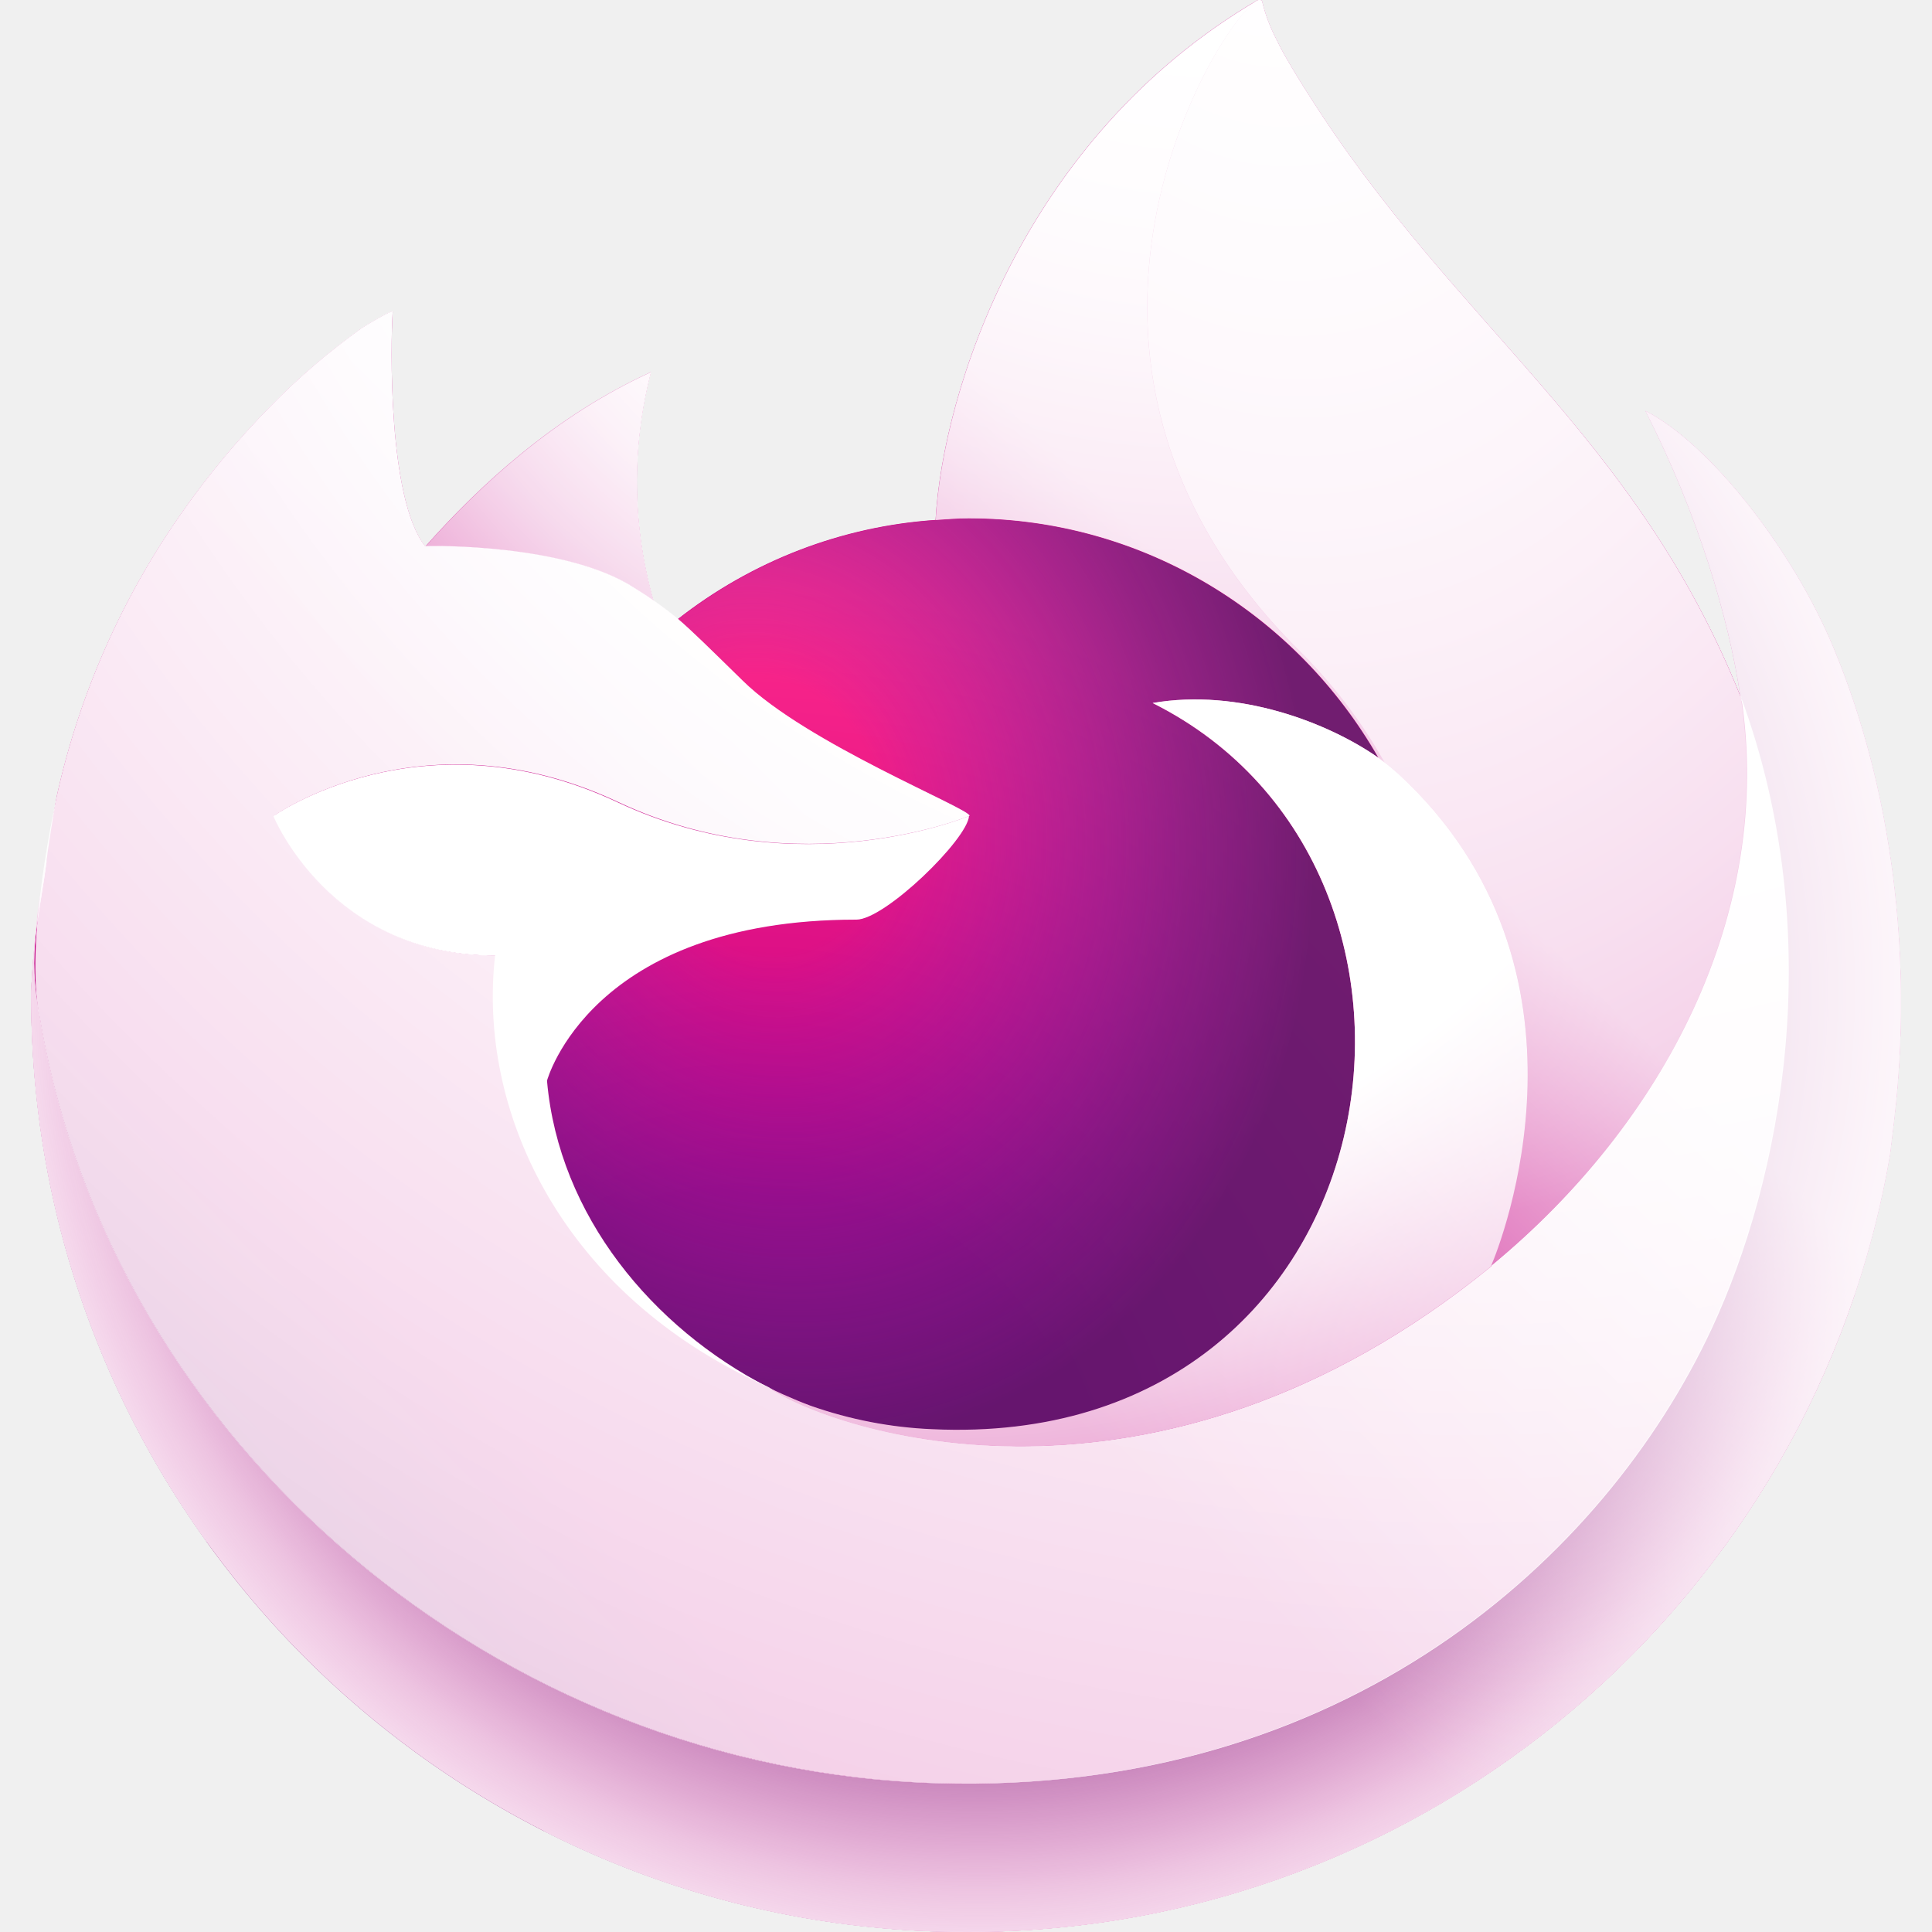
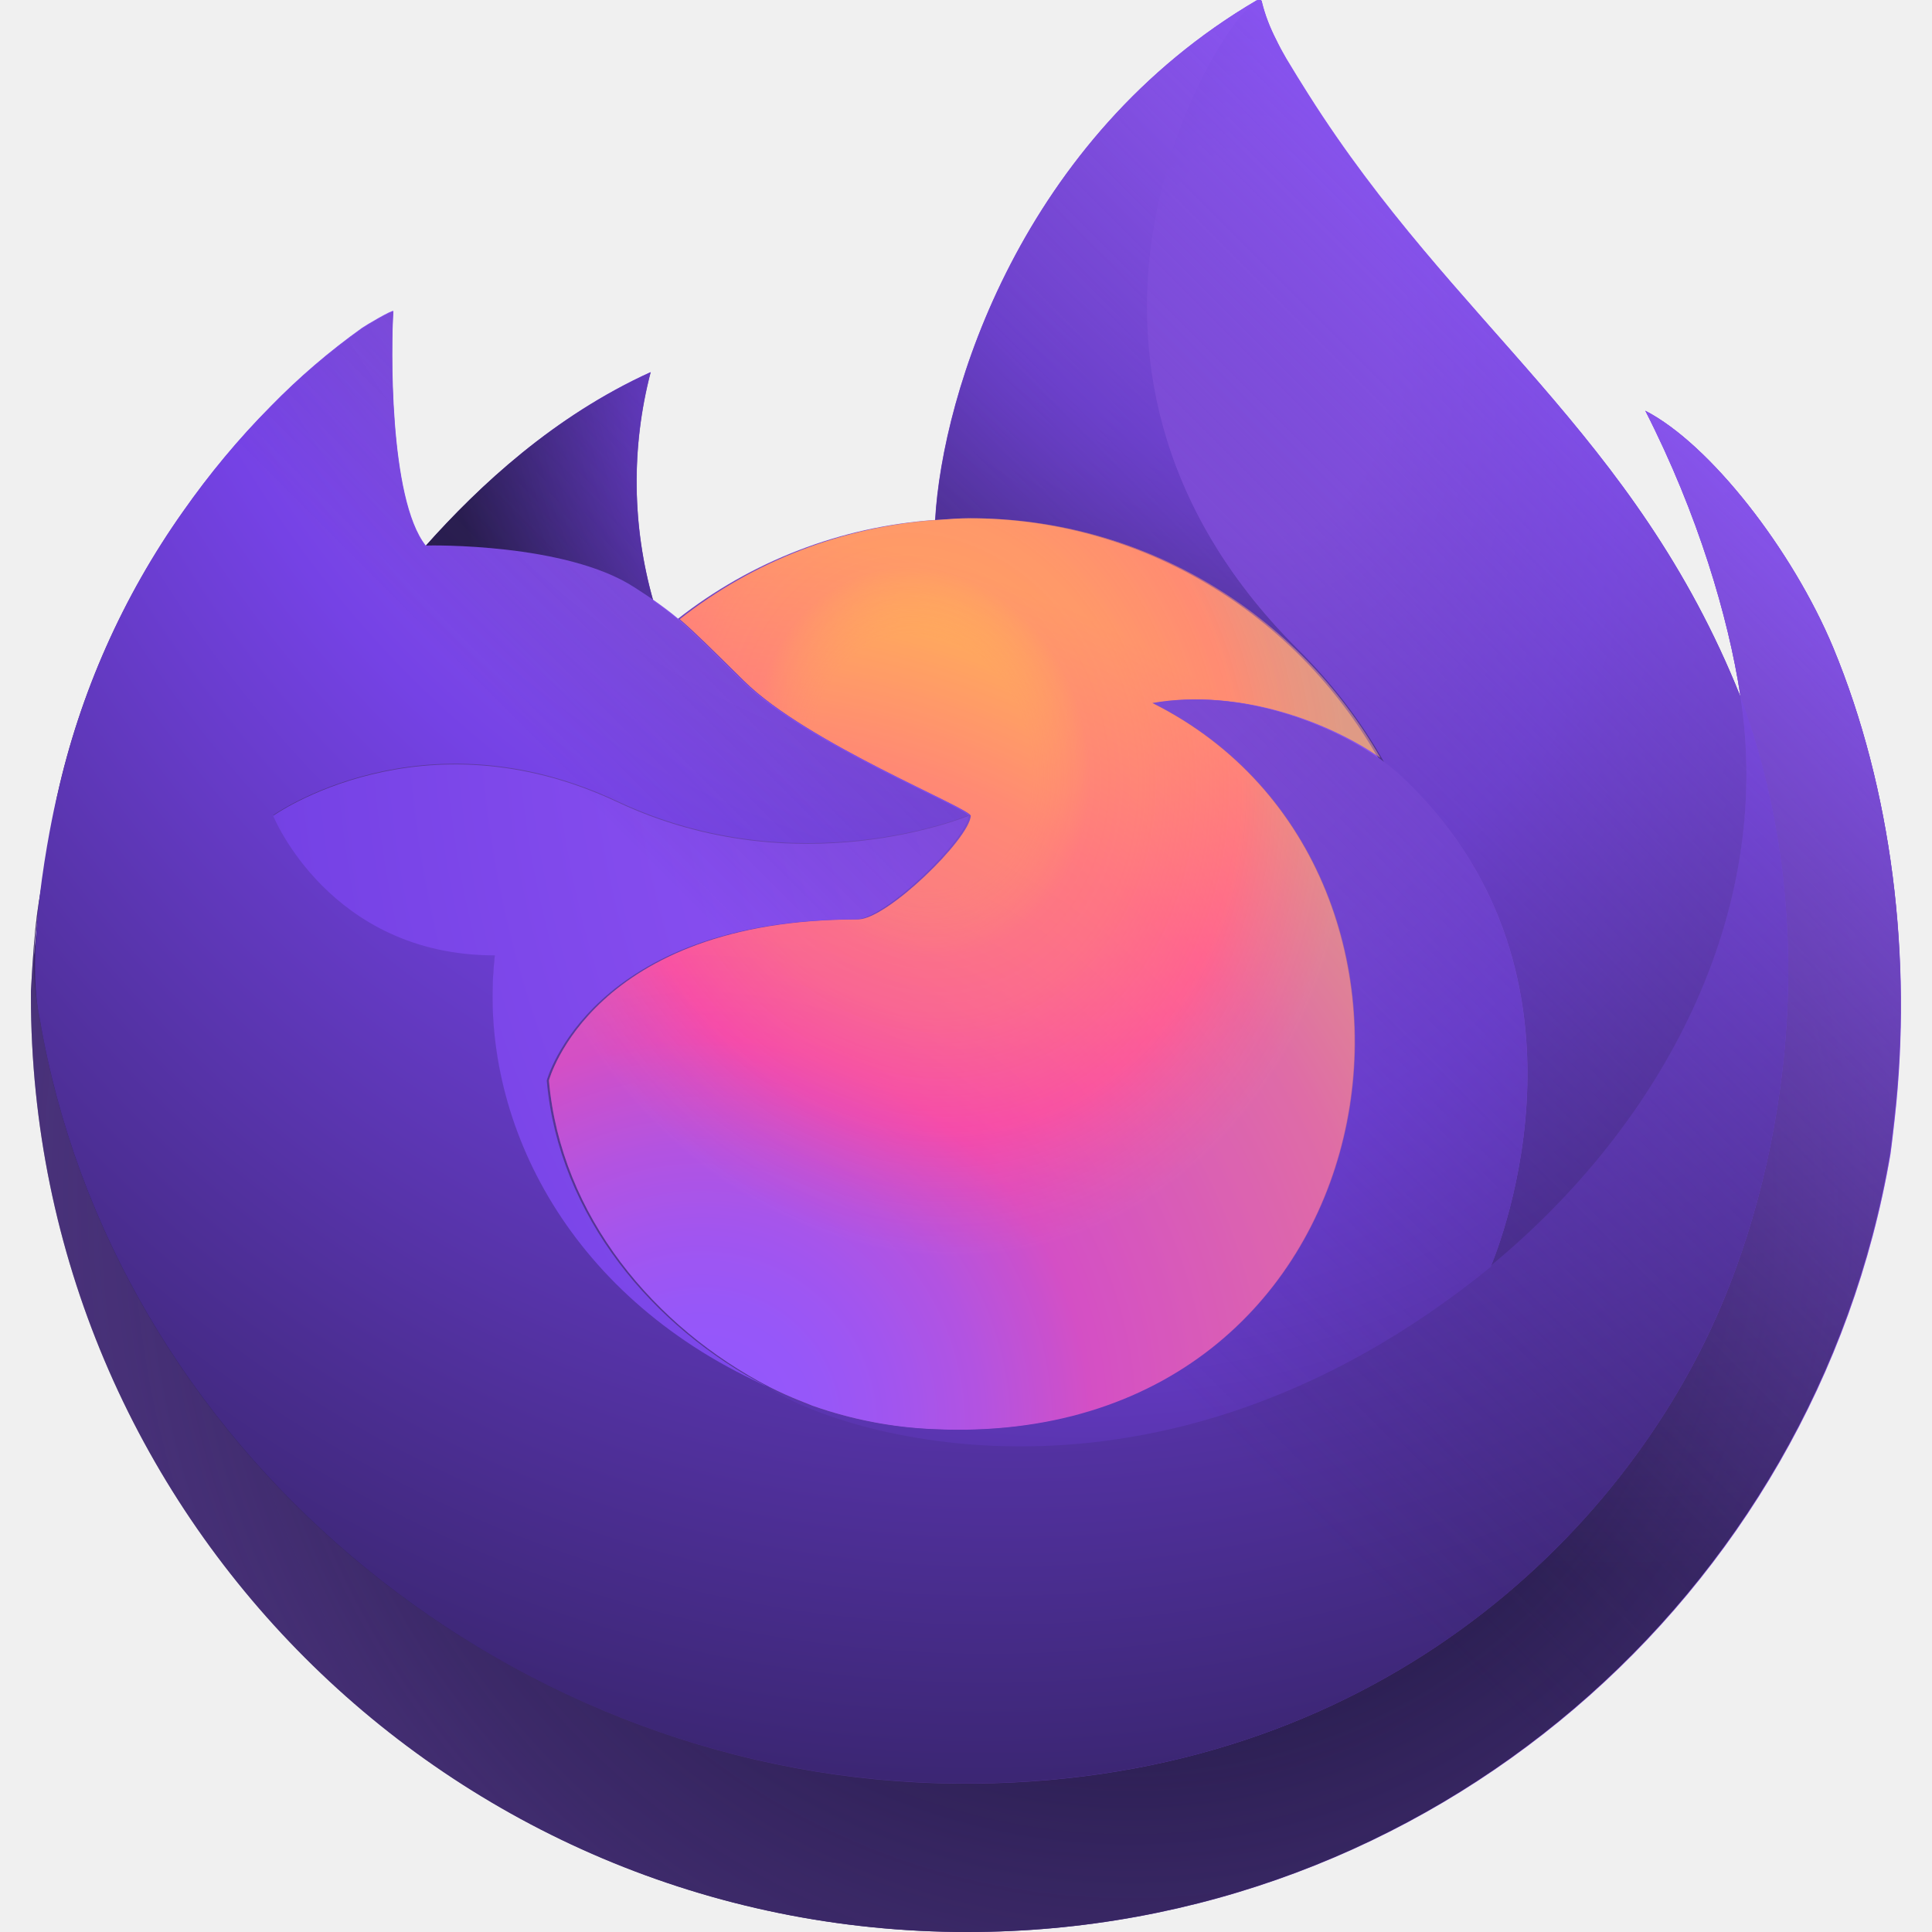
- <svg xmlns="http://www.w3.org/2000/svg" xmlns:xlink="http://www.w3.org/1999/xlink" xml:space="preserve" viewBox="0 0 80 80" width="80" height="80">
-   <linearGradient id="a" x1="70.786" x2="6.441" y1="489.613" y2="427.532" gradientTransform="matrix(1 0 0 -1 0 501.9999)" gradientUnits="userSpaceOnUse">
-     <stop offset="0" stop-color="#c60084" />
-     <stop offset=".76" stop-color="#c60084" />
-     <stop offset="1" stop-color="#4e1a69" />
+ <svg xmlns="http://www.w3.org/2000/svg" width="80" height="80" viewBox="0 0 80 80">
+   <linearGradient id="a" x1="74.808" x2="7.74" y1="738.545" y2="780.792" gradientTransform="translate(0 -718)" gradientUnits="userSpaceOnUse">
+     <stop offset="0" stop-color="#9658f9" />
+     <stop offset=".13" stop-color="#9356f4" />
+     <stop offset=".29" stop-color="#8951e5" />
+     <stop offset=".46" stop-color="#7a49cd" />
+     <stop offset=".64" stop-color="#643dab" />
+     <stop offset=".82" stop-color="#492e81" />
+     <stop offset="1" stop-color="#291d4f" />
  </linearGradient>
-   <path fill="url(#a)" d="M75.92 26.83c-1.68-4.05-5.1-8.43-7.78-9.81 2.18 4.28 3.44 8.56 3.92 11.76 0 0 0 .02.01.06-4.38-10.91-11.81-15.32-17.88-24.91-.31-.48-.61-.97-.91-1.49-.17-.29-.31-.56-.43-.81-.25-.48-.45-1-.58-1.53 0-.05-.04-.1-.09-.1h-.07c-.01 0-.01.01-.02.01s-.02.01-.03.01l.02-.02c-9.74 5.7-13.04 16.25-13.34 21.53-3.89.26-7.61 1.7-10.68 4.11-.32-.27-.66-.52-1-.76-.88-3.09-.92-6.36-.11-9.47-3.98 1.81-7.08 4.68-9.33 7.21h-.02c-1.54-1.95-1.43-8.37-1.34-9.71-.02-.08-1.15.59-1.29.69-1.36.97-2.62 2.05-3.79 3.25-1.32 1.34-2.54 2.8-3.62 4.34-2.49 3.53-4.26 7.52-5.2 11.74-.02.08-.03.17-.05.26-.07.34-.34 2.05-.38 2.42v.09c-.34 1.77-.56 3.55-.64 5.35v.2C1.29 62.65 18.64 80 40.05 80c19.17 0 35.09-13.92 38.21-32.2l.18-1.5c.77-6.64-.09-13.63-2.52-19.47zM31.24 57.17c.18.09.35.18.54.26l.03.02c-.19-.09-.38-.18-.57-.28zm8.87-23.38zm31.97-4.93v-.04.04z" />
-   <defs>
-     <path id="b" d="M75.92 26.83c-1.68-4.05-5.1-8.43-7.78-9.81 2.18 4.28 3.44 8.56 3.92 11.76v.08c3.66 9.91 1.66 20-1.21 26.16-4.44 9.53-15.2 19.3-32.03 18.82-18.16-.51-34.18-14-37.17-31.68-.55-2.79 0-4.2.27-6.46-.33 1.74-.46 2.25-.63 5.35v.2C1.29 62.65 18.64 80 40.05 80c19.17 0 35.09-13.92 38.21-32.2l.18-1.5c.77-6.64-.09-13.63-2.52-19.47z" />
-   </defs>
-   <clipPath id="c">
-     <use xlink:href="#b" overflow="visible" />
-   </clipPath>
-   <g fill="#fff" clip-path="url(#c)">
-     <path d="M1.1 17.02h78.1V80H1.1z" />
-     <path d="M16.81 71.56C12.57 68.11 8.68 64.23 5.22 60c-1.7-2.07-3.28-4.22-4.75-6.43h.47V16.86h78.43v63.3H30.48v.4c-4.85-2.53-9.43-5.55-13.67-9z" />
-     <path d="M39.02 44.26c-7.06-5.73-12.24-13.44-14.86-22.14-.42-1.4-.78-2.82-1.06-4.25-.07-.36-.14-.72-.2-1.08v.07h56.48v35.98H80c-.35.1-.7.19-1.06.28-.71.18-1.42.34-2.14.48-1.43.29-2.87.51-4.33.65-12.03 1.26-24.07-2.34-33.45-9.99z" />
-   </g>
-   <radialGradient id="d" cx="-9422.509" cy="10444.319" r="13.032" gradientTransform="matrix(6.2 0 0 -6.2 58459.879 64796)" gradientUnits="userSpaceOnUse">
-     <stop offset=".3" stop-color="#4e1a69" />
-     <stop offset=".38" stop-color="#830e75" stop-opacity=".6" />
-     <stop offset=".46" stop-color="#b40480" stop-opacity=".24" />
-     <stop offset=".5" stop-color="#c60084" stop-opacity=".1" />
+   <path fill="url(#a)" d="M75.91 26.82c-1.69-4.05-5.1-8.43-7.78-9.81 2.18 4.27 3.44 8.56 3.93 11.76v.06C67.68 17.91 60.24 13.51 54.17 3.92c-.31-.49-.61-.97-.92-1.49-.17-.29-.3-.55-.42-.8-.25-.49-.45-1-.58-1.53 0-.03-.01-.05-.02-.07-.02-.02-.04-.03-.06-.03-.02-.01-.05-.01-.07 0l-.02.01c-.01 0-.02.01-.03.01l.01-.02c-9.74 5.7-13.04 16.25-13.34 21.53-3.89.27-7.61 1.7-10.67 4.11-.32-.27-.66-.52-1-.76-.88-3.09-.92-6.36-.11-9.47-3.98 1.81-7.08 4.68-9.33 7.21h.01c-1.54-1.95-1.43-8.37-1.34-9.71-.02-.08-1.15.59-1.29.69-1.36.97-2.62 2.05-3.79 3.25-1.33 1.34-2.54 2.8-3.62 4.34-2.5 3.53-4.27 7.52-5.21 11.74-.02.08-.03.17-.05.26-.07.34-.34 2.05-.38 2.42v.08c-.34 1.76-.55 3.55-.63 5.35v.2C1.31 62.65 18.66 80 40.07 80c19.17 0 35.09-13.92 38.21-32.2.07-.49.12-.99.18-1.49.74-6.66-.13-13.65-2.55-19.49zM31.23 57.16c.18.09.35.18.54.26l.03.02c-.19-.09-.38-.19-.57-.28zm40.84-28.31v-.04.04z" />
+   <radialGradient id="b" cx="-711.744" cy="-14.957" r="1.333" gradientTransform="matrix(-23.5301 55.8694 -59 -24.8486 -17564.713 39405.77)" gradientUnits="userSpaceOnUse">
+     <stop offset="0" stop-color="#9658f9" />
+     <stop offset=".65" stop-color="#291d4f" />
  </radialGradient>
-   <path fill="url(#d)" d="M75.92 26.83c-1.68-4.05-5.1-8.43-7.78-9.81 2.18 4.28 3.44 8.56 3.92 11.76v.08c3.66 9.91 1.66 20-1.21 26.16-4.44 9.53-15.2 19.3-32.03 18.82-18.16-.51-34.18-14-37.17-31.68-.55-2.79 0-4.2.27-6.46-.33 1.74-.46 2.25-.63 5.35v.2C1.29 62.65 18.64 80 40.05 80c19.17 0 35.09-13.92 38.21-32.2l.18-1.5c.77-6.64-.09-13.63-2.52-19.47z" />
-   <radialGradient id="e" cx="-9421.059" cy="10452.494" r="9.44" gradientTransform="matrix(6.2 0 0 -6.2 58459.879 64796)" gradientUnits="userSpaceOnUse">
-     <stop offset=".17" stop-color="#fff" />
-     <stop offset=".25" stop-color="#fefbfd" />
-     <stop offset=".32" stop-color="#fcf0f8" />
-     <stop offset=".39" stop-color="#f7ddee" />
-     <stop offset=".45" stop-color="#f1c2e1" />
-     <stop offset=".52" stop-color="#e99fd1" />
-     <stop offset=".59" stop-color="#e074bc" />
-     <stop offset=".65" stop-color="#d543a4" />
-     <stop offset=".71" stop-color="#ca138d" />
-     <stop offset=".86" stop-color="#4e1a69" />
+   <path fill="url(#b)" d="M75.91 26.82c-1.69-4.05-5.1-8.43-7.78-9.81 2.18 4.27 3.44 8.56 3.93 11.76v.08c3.66 9.91 1.66 20-1.21 26.16-4.44 9.53-15.2 19.3-32.02 18.83-18.18-.52-34.2-14.01-37.19-31.69-.55-2.79 0-4.2.27-6.46-.33 1.74-.46 2.25-.63 5.35v.2C1.28 62.65 18.63 80 40.04 80c19.17 0 35.09-13.92 38.21-32.2.07-.5.12-.99.18-1.49.77-6.66-.1-13.65-2.52-19.49z" />
+   <radialGradient id="c" cx="-705.934" cy="12.062" r="1.333" gradientTransform="translate(42793.129 -680.7689) scale(60.5531)" gradientUnits="userSpaceOnUse">
+     <stop offset=".25" stop-color="#ab71ff" stop-opacity="0" />
+     <stop offset=".42" stop-color="#9462e0" stop-opacity=".18" />
+     <stop offset=".73" stop-color="#573b8d" stop-opacity=".65" />
+     <stop offset=".94" stop-color="#291d4f" />
  </radialGradient>
-   <path fill="url(#e)" d="M57.08 31.39c.09.06.16.12.24.18-.97-1.73-2.19-3.31-3.6-4.7C41.68 14.82 50.57.74 52.07.03l.02-.02c-9.74 5.7-13.04 16.25-13.34 21.53.45-.03.9-.07 1.36-.07 7.26 0 13.58 3.99 16.97 9.92z" />
-   <radialGradient id="f" cx="-9424.071" cy="10440.804" r="6.205" gradientTransform="matrix(6.2 0 0 -6.2 58459.879 64796)" gradientUnits="userSpaceOnUse">
-     <stop offset=".35" stop-color="#c60084" />
-     <stop offset=".4" stop-color="#cb0384" />
-     <stop offset="1" stop-color="#ff298a" />
+   <path fill="url(#c)" d="M75.91 26.82c-1.69-4.05-5.1-8.43-7.78-9.81 2.18 4.27 3.44 8.56 3.93 11.76v.08c3.66 9.91 1.66 20-1.21 26.16-4.44 9.53-15.2 19.3-32.02 18.83-18.18-.52-34.2-14.01-37.19-31.69-.55-2.79 0-4.2.27-6.46-.33 1.74-.46 2.25-.63 5.35v.2C1.28 62.65 18.63 80 40.04 80c19.17 0 35.09-13.92 38.21-32.2.07-.5.12-.99.18-1.49.77-6.66-.1-13.65-2.52-19.49z" />
+   <radialGradient id="d" cx="-701.254" cy="16.393" r="1.333" gradientTransform="translate(30752.75 -719.2598) scale(43.7736)" gradientUnits="userSpaceOnUse">
+     <stop offset=".18" stop-color="#9658f9" />
+     <stop offset=".33" stop-color="#7e48ea" />
+     <stop offset=".37" stop-color="#7542e5" />
+     <stop offset=".41" stop-color="#6a3dd0" />
+     <stop offset=".48" stop-color="#5332a2" />
+     <stop offset=".56" stop-color="#41297e" />
+     <stop offset=".63" stop-color="#342264" />
+     <stop offset=".69" stop-color="#2c1e54" />
+     <stop offset=".74" stop-color="#291d4f" />
  </radialGradient>
-   <path fill="url(#f)" d="M40.12 33.79c-.06.97-3.47 4.29-4.66 4.29-11.02 0-12.81 6.67-12.81 6.67.48 5.61 4.4 10.24 9.13 12.69.22.11.43.21.65.31.38.16.76.32 1.14.47 1.62.57 3.32.9 5.04.97 19.32.91 23.06-23.1 9.12-30.07 3.57-.62 7.28.81 9.35 2.27-3.39-5.92-9.72-9.92-16.98-9.92-.46 0-.91.04-1.36.07-3.89.27-7.6 1.7-10.67 4.11.59.5 1.26 1.17 2.66 2.55 2.63 2.59 9.38 5.28 9.39 5.59z" />
-   <radialGradient id="g" cx="-9413.844" cy="10446.235" r="3.739" gradientTransform="matrix(6.03 -1.46 -1.71 -7.06 74660.109 60039.441)" gradientUnits="userSpaceOnUse">
-     <stop offset=".21" stop-color="#592acb" stop-opacity="0" />
-     <stop offset=".28" stop-color="#5828c0" stop-opacity=".09" />
-     <stop offset=".75" stop-color="#511e81" stop-opacity=".6" />
-     <stop offset=".97" stop-color="#4e1a69" stop-opacity=".8" />
+   <path fill="url(#d)" d="m57.08 31.38.24.18c-.97-1.73-2.18-3.31-3.6-4.7C41.67 14.81 50.56.73 52.06.02l.01-.02c-9.74 5.7-13.04 16.25-13.34 21.53.45-.03.9-.07 1.36-.07 7.27 0 13.6 3.99 16.99 9.92z" />
+   <radialGradient id="e" cx="-692.835" cy="25.393" r="1.333" gradientTransform="translate(20022.398 -673.6136) scale(28.8575)" gradientUnits="userSpaceOnUse">
+     <stop offset=".07" stop-color="#9358fc" />
+     <stop offset=".13" stop-color="#9857f8" />
+     <stop offset=".21" stop-color="#a755eb" />
+     <stop offset=".3" stop-color="#bf52d7" />
+     <stop offset=".39" stop-color="#e14eba" />
+     <stop offset=".42" stop-color="#ef4caf" />
+     <stop offset=".74" stop-color="#ff7583" />
+     <stop offset=".97" stop-color="#ffb753" />
  </radialGradient>
-   <path fill="url(#g)" d="M40.12 33.79c-.06.97-3.47 4.29-4.66 4.29-11.02 0-12.81 6.67-12.81 6.67.48 5.61 4.4 10.24 9.13 12.69.22.11.43.21.65.31.38.16.76.32 1.14.47 1.62.57 3.32.9 5.04.97 19.32.91 23.06-23.1 9.12-30.07 3.57-.62 7.28.81 9.35 2.27-3.39-5.92-9.72-9.92-16.98-9.92-.46 0-.91.04-1.36.07-3.89.27-7.6 1.7-10.67 4.11.59.5 1.26 1.17 2.66 2.55 2.63 2.59 9.38 5.28 9.39 5.59z" />
-   <radialGradient id="h" cx="-9422.794" cy="10450.069" r="4.465" gradientTransform="matrix(6.2 0 0 -6.2 58459.879 64796)" gradientUnits="userSpaceOnUse">
-     <stop offset=".43" stop-color="#fff" />
-     <stop offset=".52" stop-color="#fff" stop-opacity=".97" />
-     <stop offset=".66" stop-color="#fff" stop-opacity=".9" />
-     <stop offset=".82" stop-color="#fff" stop-opacity=".78" />
-     <stop offset=".99" stop-color="#fff" stop-opacity=".61" />
-     <stop offset="1" stop-color="#fff" stop-opacity=".6" />
+   <path fill="url(#e)" d="M40.2 33.78c-.06.96-3.47 4.29-4.66 4.29-11.02 0-12.81 6.67-12.81 6.67.49 5.62 4.4 10.24 9.13 12.69.22.11.43.21.65.31.38.17.76.32 1.14.47 1.62.57 3.32.9 5.04.97 19.32.91 23.06-23.1 9.12-30.07 3.57-.62 7.28.82 9.35 2.27-3.39-5.92-9.72-9.92-16.98-9.92-.46 0-.92.04-1.36.07-3.89.27-7.61 1.7-10.67 4.11.59.5 1.26 1.17 2.66 2.55 2.62 2.59 9.37 5.27 9.39 5.59z" />
+   <radialGradient id="f" cx="-683.145" cy="48.979" r="1.333" gradientTransform="matrix(14.8399 -3.6717 4.3134 17.4334 9964.723 -3330.59)" gradientUnits="userSpaceOnUse">
+     <stop offset=".22" stop-color="#ffb653" stop-opacity=".3" />
+     <stop offset=".34" stop-color="#ff807a" stop-opacity=".5" />
+     <stop offset=".44" stop-color="#ff7781" stop-opacity=".48" />
+     <stop offset=".57" stop-color="#ff5c94" stop-opacity=".43" />
+     <stop offset=".64" stop-color="#ff4aa2" stop-opacity=".4" />
+     <stop offset=".86" stop-color="#9658f9" stop-opacity=".3" />
  </radialGradient>
-   <path fill="url(#h)" d="M26.26 24.35c.31.2.57.37.81.53-.88-3.09-.92-6.36-.11-9.47-3.98 1.81-7.08 4.68-9.33 7.21.18 0 5.81-.1 8.63 1.73z" />
-   <radialGradient id="i" cx="-9419.286" cy="10452.9" r="19.045" gradientTransform="matrix(6.2 0 0 -6.2 58459.879 64796)" gradientUnits="userSpaceOnUse">
-     <stop offset=".41" stop-color="#fff" />
-     <stop offset="1" stop-color="#fff" stop-opacity=".7" />
+   <path fill="url(#f)" d="M40.2 33.78c-.06.96-3.47 4.29-4.66 4.29-11.02 0-12.81 6.67-12.81 6.67.49 5.62 4.4 10.24 9.13 12.69.22.11.43.21.65.31.38.17.76.32 1.14.47 1.62.57 3.32.9 5.04.97 19.32.91 23.06-23.1 9.12-30.07 3.57-.62 7.28.82 9.35 2.27-3.39-5.92-9.72-9.92-16.98-9.92-.46 0-.92.04-1.36.07-3.89.27-7.61 1.7-10.67 4.11.59.5 1.26 1.17 2.66 2.55 2.62 2.59 9.37 5.27 9.39 5.59z" />
+   <radialGradient id="g" cx="-682.791" cy="34.773" r="1.333" gradientTransform="translate(14209.358 -707.9966) scale(20.7439)" gradientUnits="userSpaceOnUse">
+     <stop offset=".03" stop-color="#9658f9" />
+     <stop offset=".62" stop-color="#7542e5" />
+     <stop offset=".72" stop-color="#6339c2" />
+     <stop offset=".93" stop-color="#37246b" />
+     <stop offset="1" stop-color="#291d4f" />
  </radialGradient>
-   <path fill="url(#i)" d="M1.65 42.16c2.99 17.68 19.01 31.17 37.2 31.68 16.83.48 27.58-9.29 32.03-18.82 2.87-6.16 4.86-16.24 1.21-26.16v-.08c0 .01 0 .02.01.06 1.37 8.98-3.19 17.67-10.33 23.55l-.02.05c-13.91 11.33-27.22 6.83-29.92 5-.19-.09-.38-.18-.56-.28-8.11-3.87-11.46-11.26-10.74-17.6-6.85 0-9.18-5.78-9.18-5.78s6.15-4.38 14.25-.57c7.5 3.53 14.55.57 14.55.57-.01-.31-6.76-3-9.39-5.59-1.42-1.39-2.09-2.05-2.68-2.56-.32-.27-.66-.52-1-.76-.23-.16-.48-.32-.81-.53-2.83-1.84-8.45-1.74-8.64-1.73h-.03c-1.54-1.95-1.43-8.37-1.34-9.71-.02-.08-1.15.59-1.29.69-1.36.97-2.62 2.05-3.79 3.25-1.32 1.34-2.54 2.8-3.62 4.34-2.49 3.53-4.26 7.52-5.2 11.74-.01.1-1.39 6.12-.71 9.24z" />
-   <radialGradient id="j" cx="-9372.537" cy="10438.557" r="14.745" gradientTransform="matrix(.65 6.17 4.05 -.43 -36131.828 62305.691)" gradientUnits="userSpaceOnUse">
-     <stop offset="0" stop-color="#fff" />
-     <stop offset=".12" stop-color="#fefcfe" />
-     <stop offset=".21" stop-color="#fcf2f9" />
-     <stop offset=".29" stop-color="#f9e2f1" />
-     <stop offset=".37" stop-color="#f3cbe6" />
-     <stop offset=".44" stop-color="#edaed8" />
-     <stop offset=".51" stop-color="#e58ac6" />
-     <stop offset=".58" stop-color="#db5fb2" />
-     <stop offset=".64" stop-color="#d02e9a" />
-     <stop offset=".69" stop-color="#c60084" />
+   <path fill="url(#g)" d="M26.25 24.35c.31.2.57.37.8.53-.88-3.09-.92-6.36-.11-9.47-3.98 1.81-7.08 4.68-9.33 7.21.19 0 5.82-.11 8.64 1.73z" />
+   <radialGradient id="h" cx="-711.743" cy="-13.057" r="1.333" gradientTransform="matrix(-18.9321 82.9278 -65.0914 -14.8601 -14274.707 58808.965)" gradientUnits="userSpaceOnUse">
+     <stop offset=".2" stop-color="#ab71ff" />
+     <stop offset=".29" stop-color="#a46bfc" />
+     <stop offset=".41" stop-color="#9059f2" />
+     <stop offset=".54" stop-color="#7542e5" />
+     <stop offset=".64" stop-color="#6239bf" />
+     <stop offset=".94" stop-color="#291d4f" />
  </radialGradient>
-   <path fill="url(#j)" d="M53.73 26.87c1.41 1.39 2.63 2.97 3.6 4.7.2.15.4.31.58.48 8.79 8.1 4.18 19.55 3.84 20.36 7.14-5.88 11.7-14.58 10.33-23.55-4.39-10.93-11.82-15.34-17.89-24.93-.31-.48-.61-.97-.91-1.49-.17-.29-.31-.56-.43-.81-.25-.48-.45-1-.58-1.53 0-.05-.04-.1-.09-.1h-.07c-.01 0-.01.01-.02.01s-.02.01-.03.01c-1.49.73-10.38 14.8 1.67 26.85z" />
-   <radialGradient id="k" cx="-9422.898" cy="10448.416" r="15.318" gradientTransform="matrix(6.2 0 0 -6.2 58459.879 64796)" gradientUnits="userSpaceOnUse">
-     <stop offset=".36" stop-color="#fff" />
-     <stop offset=".74" stop-color="#c60084" />
-     <stop offset=".83" stop-color="#4e1a69" />
+   <path fill="url(#h)" d="M1.64 42.15c2.99 17.67 19.01 31.17 37.2 31.68 16.83.48 27.59-9.29 32.02-18.83 2.87-6.16 4.86-16.24 1.21-26.16v-.08.06c1.37 8.98-3.19 17.67-10.33 23.55l-.02.05C47.81 63.75 34.5 59.25 31.8 57.41c-.18-.09-.37-.18-.56-.28-8.11-3.88-11.46-11.27-10.74-17.6-6.85 0-9.18-5.78-9.18-5.78s6.15-4.38 14.25-.57c7.51 3.53 14.55.57 14.55.57-.01-.32-6.76-3-9.39-5.59-1.41-1.38-2.07-2.05-2.66-2.55-.32-.27-.66-.52-1-.76-.23-.16-.49-.33-.8-.53-2.83-1.84-8.45-1.74-8.63-1.73h-.01c-1.54-1.95-1.43-8.37-1.34-9.71-.02-.08-1.15.59-1.29.69-1.36.97-2.62 2.05-3.79 3.25-1.33 1.34-2.54 2.8-3.62 4.34-2.5 3.53-4.27 7.52-5.21 11.74-.05.11-1.42 6.13-.74 9.25z" />
+   <radialGradient id="i" cx="-705.744" cy="-15.307" r="1.333" gradientTransform="matrix(6.8048 64.4667 -42.375 4.4729 4206.154 45579.98)" gradientUnits="userSpaceOnUse">
+     <stop offset=".09" stop-color="#9658f9" />
+     <stop offset=".14" stop-color="#8c51f3" />
+     <stop offset=".26" stop-color="#7542e5" />
+     <stop offset=".29" stop-color="#6e3ed6" />
+     <stop offset=".4" stop-color="#5533a6" />
+     <stop offset=".5" stop-color="#422980" />
+     <stop offset=".59" stop-color="#342365" />
+     <stop offset=".67" stop-color="#2c1e55" />
+     <stop offset=".74" stop-color="#291d4f" />
  </radialGradient>
-   <path fill="url(#k)" d="M57.9 32.04c-.19-.17-.38-.33-.58-.48l-.24-.18c-2.07-1.45-5.78-2.89-9.35-2.27 13.94 6.97 10.2 30.97-9.12 30.07-1.72-.07-3.42-.4-5.04-.97-.38-.14-.76-.3-1.14-.47-.22-.1-.44-.2-.65-.31l.03.02c2.7 1.84 16.01 6.33 29.92-5l.02-.05c.35-.81 4.94-12.26-3.85-20.36z" />
-   <radialGradient id="l" cx="-9420.111" cy="10447.445" r="13.014" gradientTransform="matrix(6.2 0 0 -6.2 58459.879 64796)" gradientUnits="userSpaceOnUse">
-     <stop offset=".09" stop-color="#fff" />
-     <stop offset=".62" stop-color="#fff" />
+   <path fill="url(#i)" d="M53.72 26.86c1.41 1.39 2.62 2.97 3.6 4.7.21.16.41.32.58.47 8.79 8.1 4.18 19.55 3.84 20.37 7.14-5.89 11.71-14.58 10.33-23.55-4.38-10.94-11.81-15.34-17.88-24.93-.31-.49-.61-.97-.92-1.49-.17-.29-.31-.55-.43-.8-.25-.49-.45-1-.58-1.53 0-.03-.01-.05-.02-.07-.02-.02-.04-.03-.06-.03-.02-.01-.05-.01-.07 0l-.02.01c-.01 0-.02.01-.03.01-1.5.71-10.39 14.79 1.66 26.84z" />
+   <radialGradient id="j" cx="-704.783" cy="13.103" r="1.333" gradientTransform="translate(38982.238 -700.314) scale(55.2472)" gradientUnits="userSpaceOnUse">
+     <stop offset="0" stop-color="#9658f9" />
+     <stop offset=".12" stop-color="#9155f6" />
+     <stop offset=".25" stop-color="#834cee" />
+     <stop offset=".34" stop-color="#7542e5" />
+     <stop offset=".78" stop-color="#291d4f" />
  </radialGradient>
-   <path fill="url(#l)" d="M22.65 44.75s1.79-6.67 12.81-6.67c1.19 0 4.6-3.33 4.66-4.29 0 0-7.05 2.96-14.55-.57-8.1-3.81-14.25.57-14.25.57s2.34 5.78 9.18 5.78c-.72 6.34 2.63 13.73 10.74 17.6.18.09.35.18.54.26-4.73-2.44-8.64-7.07-9.13-12.68z" />
-   <linearGradient id="m" x1="70.01" x2="15.264" y1="489.943" y2="435.194" gradientTransform="matrix(1 0 0 -1 0 501.9999)" gradientUnits="userSpaceOnUse">
-     <stop offset=".3" stop-color="#fff" stop-opacity=".8" />
-     <stop offset=".38" stop-color="#fff" stop-opacity=".63" />
-     <stop offset=".57" stop-color="#fff" stop-opacity=".22" />
-     <stop offset=".66" stop-color="#fff" stop-opacity="0" />
+   <path fill="url(#j)" d="M57.9 32.03c-.17-.15-.37-.31-.58-.47l-.24-.18c-2.07-1.45-5.77-2.89-9.35-2.27 13.94 6.97 10.2 30.97-9.12 30.07-1.72-.07-3.42-.4-5.04-.97-.38-.14-.76-.3-1.14-.47-.22-.1-.44-.2-.65-.31l.03.02c2.7 1.84 16.01 6.33 29.92-4.99l.02-.05c.33-.83 4.93-12.28-3.85-20.38z" />
+   <radialGradient id="k" cx="-705.819" cy="12.014" r="1.333" gradientTransform="translate(42655.824 -697.0847) scale(60.3433)" gradientUnits="userSpaceOnUse">
+     <stop offset=".19" stop-color="#9658f9" />
+     <stop offset=".49" stop-color="#834bed" />
+     <stop offset=".66" stop-color="#7542e5" />
+     <stop offset=".7" stop-color="#6b3dd2" />
+     <stop offset=".79" stop-color="#52319f" />
+     <stop offset=".91" stop-color="#291d4f" />
+   </radialGradient>
+   <path fill="url(#k)" d="M22.64 44.74s1.79-6.67 12.81-6.67c1.19 0 4.6-3.32 4.66-4.29 0 0-7.05 2.96-14.55-.57-8.1-3.81-14.25.57-14.25.57s2.34 5.78 9.18 5.78c-.72 6.34 2.63 13.72 10.74 17.6.18.09.35.18.54.26-4.73-2.44-8.64-7.07-9.13-12.68z" />
+   <linearGradient id="l" x1="70.023" x2="15.276" y1="730.068" y2="784.815" gradientTransform="translate(0 -718)" gradientUnits="userSpaceOnUse">
+     <stop offset="0" stop-color="#9059ff" stop-opacity=".9" />
+     <stop offset=".61" stop-color="#291d4f" stop-opacity="0" />
  </linearGradient>
-   <path fill="url(#m)" d="M75.92 26.83c-1.68-4.05-5.1-8.43-7.78-9.81 2.18 4.28 3.44 8.56 3.92 11.76 0 0 0 .02.01.06-4.38-10.91-11.81-15.32-17.88-24.91-.31-.48-.61-.97-.91-1.49-.17-.29-.31-.56-.43-.81-.25-.48-.45-1-.58-1.53 0-.05-.04-.1-.09-.1h-.07c-.01 0-.01.01-.02.01s-.02.01-.03.01l.02-.02c-9.74 5.7-13.04 16.25-13.34 21.53.45-.03.9-.07 1.36-.07 7.27 0 13.6 4 16.98 9.92-2.07-1.45-5.78-2.89-9.35-2.27 13.94 6.97 10.2 30.97-9.12 30.07-1.72-.07-3.42-.4-5.04-.97-.38-.14-.76-.3-1.14-.47-.22-.1-.44-.2-.65-.31l.03.02c-.19-.09-.38-.18-.56-.28.18.09.35.18.54.26-4.73-2.45-8.64-7.07-9.13-12.69 0 0 1.79-6.67 12.81-6.67 1.19 0 4.6-3.33 4.66-4.29-.01-.31-6.76-3-9.39-5.59-1.41-1.39-2.08-2.06-2.68-2.56-.32-.27-.66-.52-1-.76-.88-3.09-.92-6.36-.11-9.47-3.98 1.81-7.08 4.68-9.33 7.21h-.02c-1.54-1.95-1.43-8.37-1.34-9.71-.02-.08-1.15.59-1.29.69-1.36.97-2.62 2.05-3.79 3.25-1.32 1.34-2.54 2.8-3.62 4.34-2.49 3.53-4.26 7.52-5.2 11.74-.02.08-.03.17-.05.26-.07.34-.4 2.07-.45 2.44 0 .03 0-.03 0 0-.3 1.79-.49 3.6-.57 5.41v.2C1.29 62.65 18.64 80 40.05 80c19.17 0 35.09-13.92 38.21-32.2l.18-1.5c.77-6.64-.09-13.63-2.52-19.47zm-3.84 1.99v.04-.04z" />
+   <path fill="url(#l)" d="M75.91 26.82c-1.69-4.05-5.1-8.43-7.78-9.81 2.18 4.27 3.44 8.56 3.93 11.76v.06C67.68 17.91 60.24 13.51 54.17 3.92c-.31-.49-.61-.97-.92-1.49-.17-.29-.3-.55-.42-.8-.25-.49-.45-1-.58-1.53 0-.03-.01-.05-.02-.07-.02-.02-.04-.03-.06-.03-.02-.01-.05-.01-.07 0l-.02.01c-.01 0-.02.01-.03.01l.01-.02c-9.74 5.7-13.04 16.25-13.34 21.53.45-.03.9-.07 1.36-.07 7.27 0 13.6 4 16.98 9.92-2.07-1.45-5.77-2.89-9.35-2.27 13.94 6.97 10.2 30.97-9.12 30.07-1.72-.07-3.42-.4-5.04-.97-.38-.14-.76-.3-1.14-.47-.22-.1-.44-.2-.65-.31l.03.02c-.18-.09-.37-.18-.56-.28.18.09.35.18.54.26-4.73-2.45-8.65-7.07-9.13-12.68 0 0 1.79-6.67 12.81-6.67 1.19 0 4.6-3.32 4.66-4.29-.01-.32-6.76-3-9.39-5.59-1.41-1.38-2.07-2.05-2.66-2.55-.32-.27-.66-.52-1-.76-.88-3.09-.92-6.36-.11-9.47-3.98 1.81-7.08 4.68-9.33 7.21-1.54-1.95-1.43-8.37-1.34-9.71-.02-.08-1.15.59-1.29.69-1.36.97-2.62 2.05-3.79 3.25-1.33 1.34-2.54 2.8-3.62 4.34-2.5 3.53-4.27 7.52-5.21 11.74-.02.08-.03.17-.05.26-.07.34-.4 2.07-.45 2.44-.3 1.79-.49 3.6-.57 5.41v.2c0 21.41 17.35 38.76 38.76 38.76 19.17 0 35.09-13.92 38.21-32.2.07-.49.12-.99.18-1.49.75-6.67-.12-13.66-2.54-19.5zm-3.84 1.99v.04-.04z" />
</svg>
